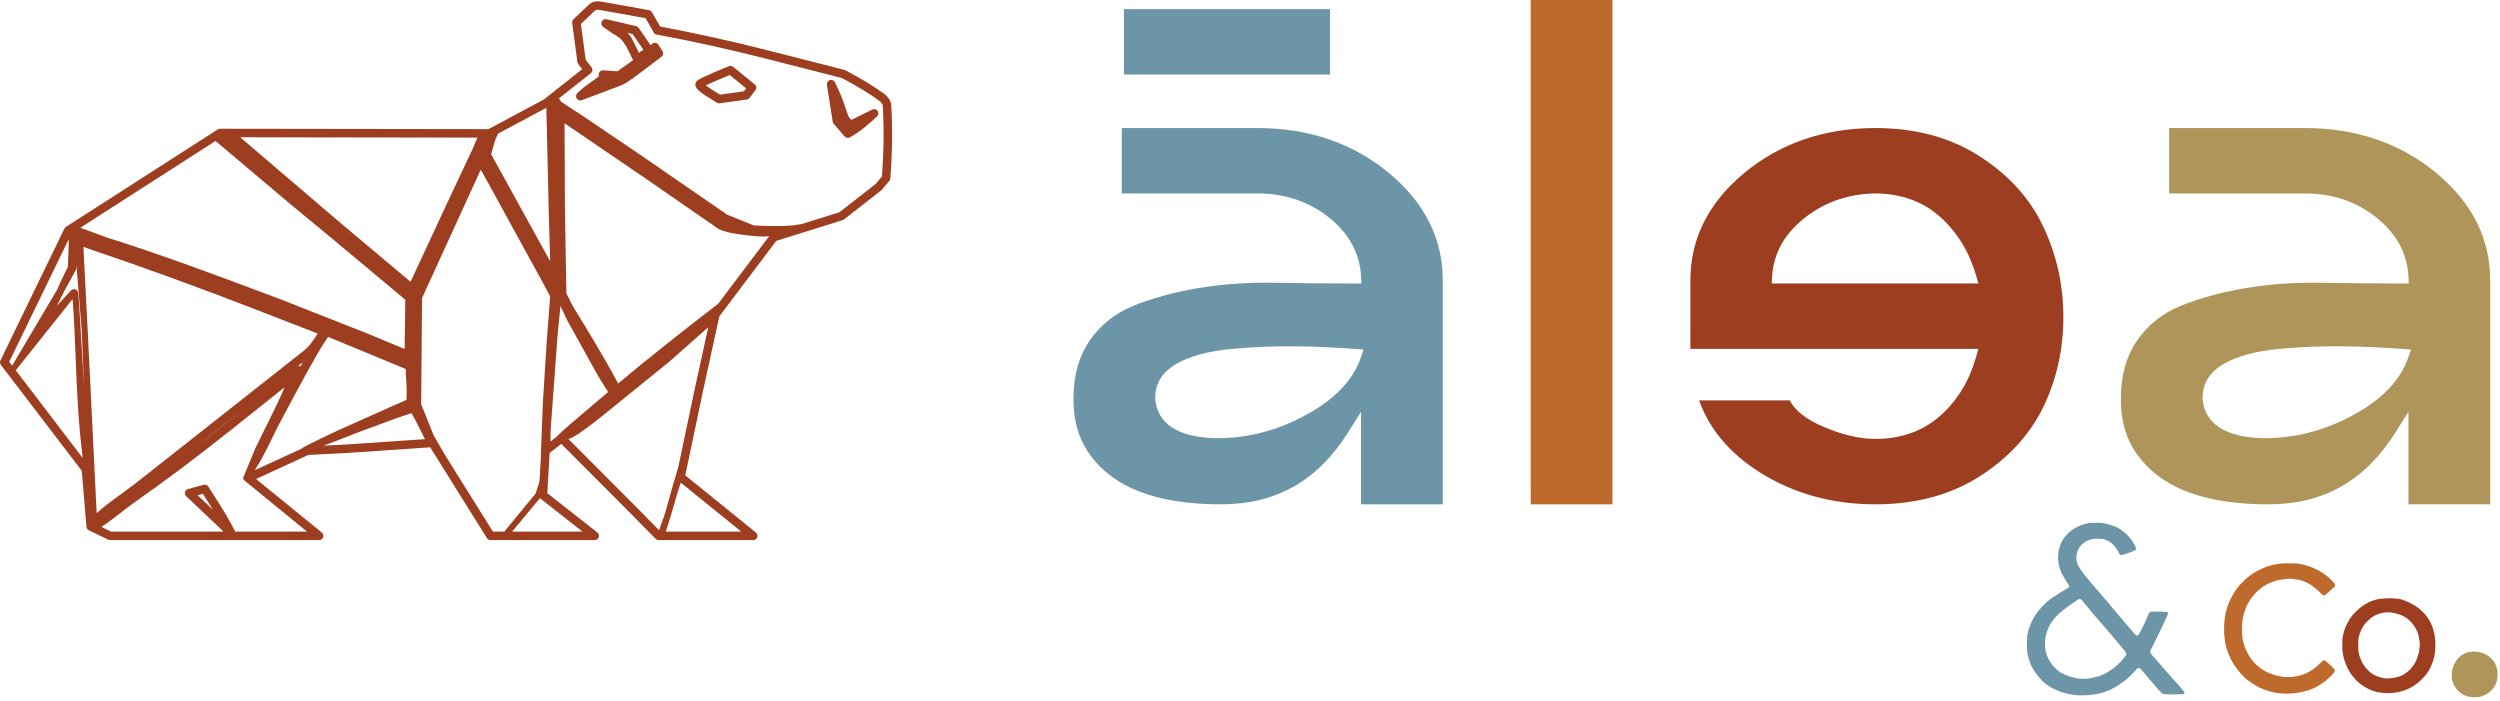
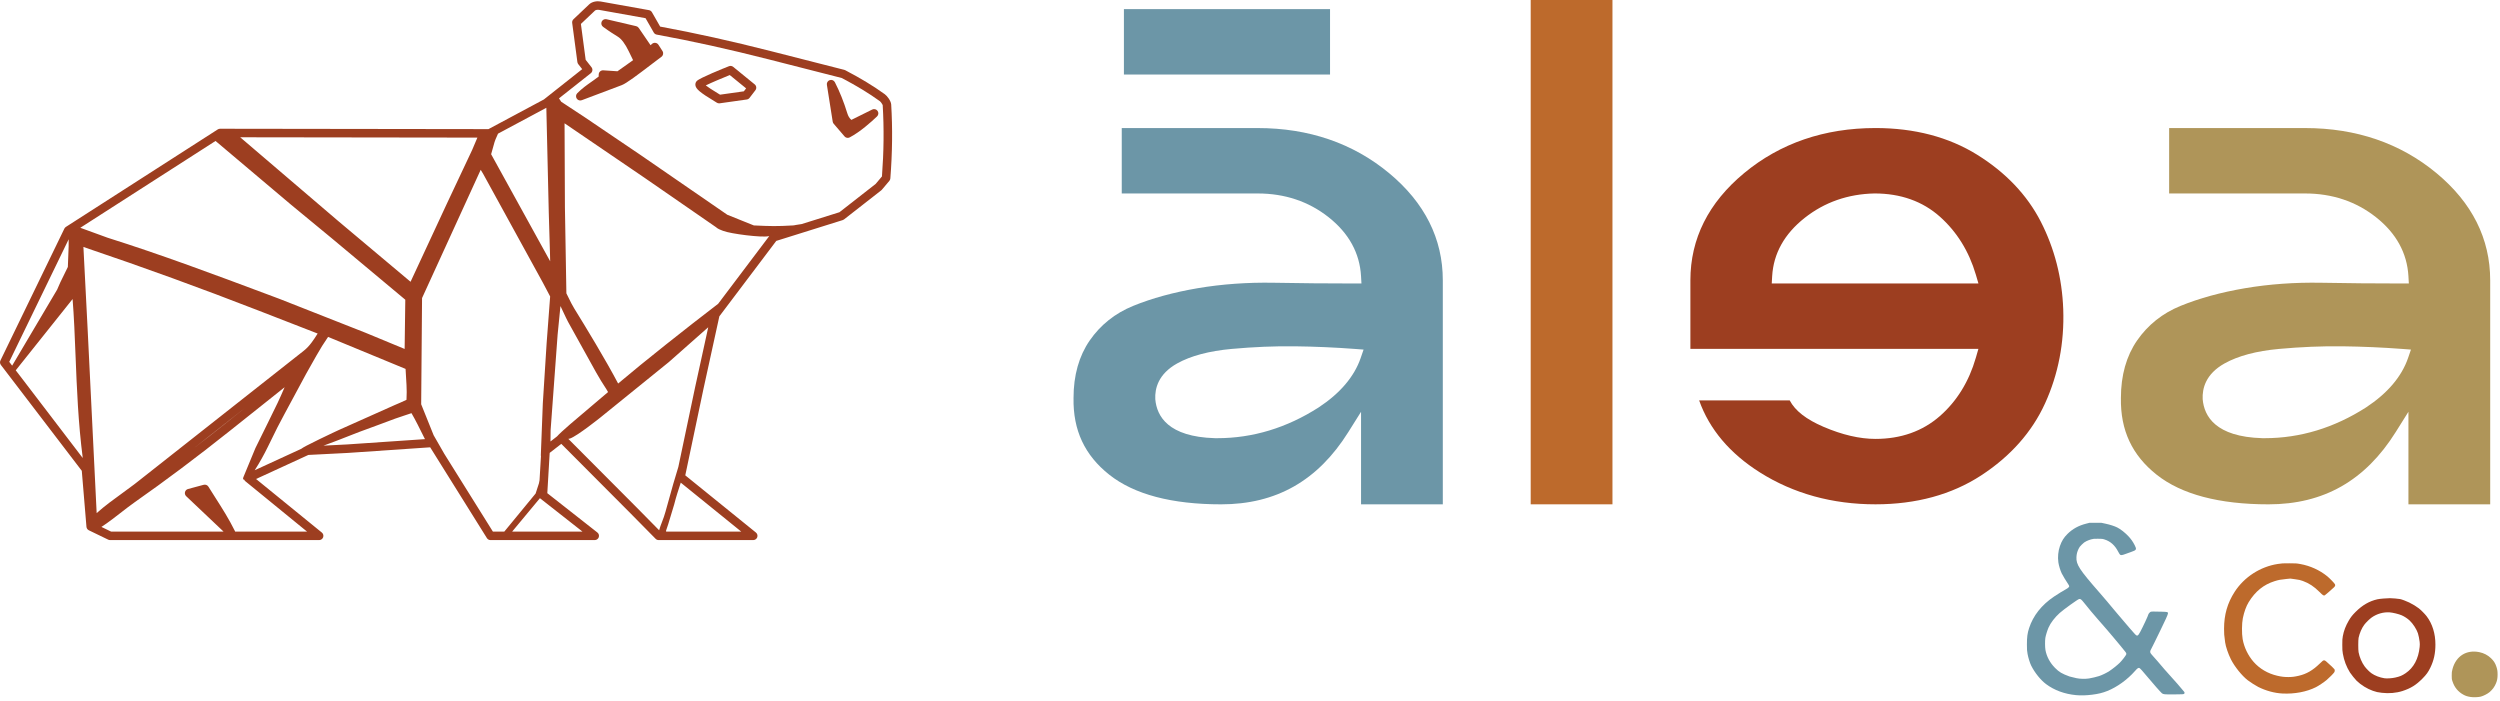
<svg xmlns="http://www.w3.org/2000/svg" id="Camada_1" data-name="Camada 1" viewBox="0 0 3462.47 970.75">
  <defs>
    <style>
      .cls-1 {
        fill: #af9559;
      }

      .cls-2 {
        fill: #9d3e20;
      }

      .cls-3 {
        fill: #6c96a7;
      }

      .cls-4 {
        fill: #bd6a2c;
      }
    </style>
  </defs>
  <path class="cls-4" style="fill:#9d3e20" d="M1015.49,92.62c-1.65-1.36-3.91-1.71-5.89-.92-6.68,2.64-40.23,16.04-44.53,20.47-1.54,1.58-2.22,3.67-1.94,5.88.68,5.26,6.55,10.2,26.54,22.24,1.41.85,2.48,1.48,2.96,1.82.98.67,2.13,1.03,3.33,1.03.27,0,.55-.02.82-.06l37.47-5.28c1.54-.22,2.91-1.01,3.86-2.25l8.08-10.55c1.95-2.54,1.53-6.12-.95-8.14l-29.75-24.24ZM1033.37,122.38l-3.14,4.1-32.97,4.65-1.89-1.15c-9.75-5.87-15.04-9.48-17.88-11.7,7.58-3.72,22.81-10.16,33.23-14.34l22.65,18.45Z" />
-   <path class="cls-4" style="fill:#9d3e20" d="M1234.3,144.7c-.33-4.94-5.54-11.81-8.85-14.19-15.91-11.46-33.31-22.03-54.77-33.26-.4-.21-.83-.38-1.28-.49l-101.46-25.87c-54.84-13.98-105.1-25.13-153.62-34.07l-11.4-19.9c-.87-1.52-2.35-2.56-4.07-2.87l-67.04-11.99c-4.86-.86-11.62.03-15.8,3.97l-21.76,20.63c-1.37,1.3-2.04,3.18-1.79,5.05l7.21,54.25c.14,1.04.55,2.03,1.2,2.86l5.46,6.96-53.05,41.96-76.75,41.09-371.75-.52c-1.13,0-2.24.32-3.18.93l-210.33,135.02c-.91.58-1.65,1.41-2.12,2.39L.6,499.28c-.98,2.01-.74,4.37.62,6.16l112.05,146.61,6.47,77.58c.17,2.06,1.44,3.91,3.3,4.81l26.86,12.99c.79.39,1.68.59,2.57.59h289.54c2.5,0,4.73-1.58,5.56-3.93.83-2.36.08-4.99-1.86-6.54l-91.09-74.15,72.43-33.31,54.57-2.78,114.19-7.79,78.54,125.73c1.09,1.74,2.95,2.77,5,2.77h144.36c2.51,0,4.75-1.59,5.57-3.97.82-2.37.04-5.01-1.93-6.55l-69.33-54.45,3.29-55.82,16.09-12.48,95.74,96.11,34.9,35.4c1.1,1.12,2.63,1.76,4.2,1.76h130.99c2.49,0,4.72-1.58,5.55-3.93.83-2.34.09-4.97-1.85-6.54l-97.83-79.2,25.09-119.25,22.1-100.99,78.84-104.47,92.04-28.82c.68-.21,1.3-.54,1.86-.98l51.48-40.23c.33-.26.62-.54.87-.84l10.37-12.3c.8-.94,1.27-2.1,1.37-3.34,2.78-35.58,3.17-69.08,1.18-102.42ZM806.68,736.23h-97.35c.13-.15.26-.3.39-.45l38.09-45.83c.16.16.33.31.51.45l58.36,45.83ZM682.63,736.23l-67.34-107.78c-2.07-3.76-5.39-9.52-10.59-18.49-2.21-3.82-3.89-6.7-4.12-7.15l-17.25-42.89,1.21-147.12,81.23-177.62,3.27,5.4,82.71,150.69,10.2,19.32-4.88,64.85-5.27,83.21-2.77,71.95c-.04.46.03.88.19,1.24l-1.96,33.28-.85,4.32-4.57,14.06-43.38,52.75h-15.84ZM280.95,683.94c2.42,3.86,4.86,7.67,7.36,11.59,2.22,3.47,4.47,7,6.71,10.56l-2.19-2.08-19.19-18.11,7.31-1.96ZM282.1,671.43l-21.72,5.84c-2.05.56-3.65,2.19-4.17,4.25-.52,2.07.12,4.26,1.67,5.72l51.72,49h-155.77l-13.37-6.47c8.79-5.57,20.98-15.08,29.67-21.86,2.77-2.16,5.13-4,6.8-5.25,3.16-2.38,6.33-4.77,9.64-7.09,43.01-30.16,86.15-62.52,131.89-98.94l75.74-60.32c-8.17,18.86-9.74,22.05-23.8,50.51-4.24,8.59-9.61,19.48-16.71,33.91l-16.45,39.77c-.32.51-.49,1.04-.51,1.42l-.11,1.88,1.51.44c.37.89.95,1.68,1.72,2.31l81.55,66.58,3.87,3.11h-99.61c-.09-.27-.2-.54-.33-.8-8.42-16.98-17.49-31.19-27.11-46.26-3.18-4.99-6.39-10-9.58-15.16-1.37-2.2-3.98-3.23-6.53-2.58ZM340.46,564.04l-29.35,23.37c-14.27,11.36-28.28,22.33-42.12,32.96l71.46-56.32ZM419.47,501.77l-3.16,5.59c-.68-.26-1.39-.39-2.11-.39-.54,0-1.08.07-1.61.22l6.88-5.43ZM78.86,423.43l11.62-22.96,14.49-26.35c.43-.79.69-1.69.72-2.59l.18-4.23,7.28,89.61,3.3,80c-1.21-18.83-2.27-37.7-3.28-55.72-1.56-27.92-3.04-54.3-4.81-75.28-.2-2.33-1.75-4.32-3.96-5.08-.61-.21-1.25-.32-1.91-.32-1.65,0-3.23.7-4.34,1.91l-19.29,21.01ZM119.69,343.47c79.8,26.99,157.96,55.42,238.95,86.89l81.3,31.6c-5.7,9.04-11.21,17.52-19.12,23.75l-228.58,180.16-6.08,4.76c-3.77,2.95-8.81,6.59-14.64,10.81-12.34,8.93-26.83,19.41-37.64,29.22l-12.5-254.5-5.86-114.21c1.31.5,2.67.99,4.17,1.5ZM370.46,619.89c12.68-26.19,16.15-32.75,23.47-46.34l29.89-55.51,14.43-25.57c5.18-9.18,10.33-17.44,16.14-25.86l107.32,44.32,1.31,22.48c.36,6.12.35,12.6-.03,20.3-5.5,2.7-10.83,4.96-16.63,7.41l-76.95,34.37c-.88.38-13.95,6.47-27.07,12.86-15.97,7.79-22.58,11.26-25.16,13.29l-64.41,29.63c6.86-10.51,13.68-23.12,17.68-31.38ZM787.48,412.4c-.99-2.02-1.99-4.07-3.04-6.15l-2.03-119.09-.51-116.39,110.74,75.44,98.77,68.25c2.96,2.66,6.25,3.85,8.88,4.81l1.56.58c10.15,3.97,53.17,9.47,62.55,7.27l1-.16-70.78,93.79c-44.02,33.69-102.84,80.19-138.51,110.43-17.55-33.29-44.89-78.27-60.67-103.77-3.03-4.89-5.42-9.8-7.96-15.01ZM1099.74,312.02c-.44.09-.66.14-.92.17-23.1,1.37-31.66,1.1-54.78.02l-36.72-14.76-120.08-82.72-77.22-52.26-32.71-21.52c-.33-.33-1.26-1.81-1.87-2.79-.45-.72-.86-1.37-1.24-1.95l44.05-34.8c2.54-2.01,2.97-5.71.98-8.26l-8.09-10.32-6.6-49.68,19.58-18.56c.71-.67,3.2-1.35,5.62-.92l64.33,11.51,11.39,19.89c.87,1.51,2.35,2.55,4.05,2.86,49.12,8.98,99.98,20.23,155.51,34.39l100.79,25.71c20.66,10.84,37.43,21.03,52.74,32.07,1.33.96,3.75,4.57,3.98,5.38,1.91,32.2,1.58,64.55-1.03,98.88l-8.75,10.39-50.15,39.19-52.32,16.39c-6.96,1-9.35,1.49-10.55,1.74ZM760,293.14l1.75,58.97c.09,3.04.18,6.35.23,9.77l-81.77-148.29c4.71-17.64,5.36-19.07,7.42-23.63.57-1.26,1.24-2.75,2.12-4.85l66.92-35.83,3.34,143.85ZM655.06,205c-.64,1.52-1.07,2.55-1.15,2.73l-34.61,73.48-50.68,109.06-100-83.98-135.94-116.16,328.5.46c-1.31,2.98-3.22,7.5-6.12,14.41ZM460.02,330.47l101.31,84.64-.92,68.19-54.07-22.39-119.09-46.9-17.73-6.64c-71.8-26.87-146.05-54.64-220.55-78.15l-37.75-13.75,187.29-120.24,104.67,88.35,56.84,46.89ZM95.11,331.37c-.02,1.66-.02,3.47-.02,5.46,0,2.12,0,3.82-.03,4.64l-1.08,28.25-10.31,21.09s-1.17,2.66-2.34,5.3l-2.16,4.95-62.34,105.36-4.04-5.27,82.33-169.77ZM100.54,414.18c1.96,24.64,2.99,50.71,4.08,78.19,1.81,45.78,3.68,93,9.99,142.01l-83.18-108.95-9.63-12.54,78.74-98.72ZM448.06,617.21c11.43-4.14,21.68-8.13,21.9-8.22,19.05-7.62,35.93-14.03,53.11-20.16,4.04-1.44,8.22-3.02,12.46-4.63,7.62-2.89,15.5-5.87,23.07-8.22l11.29-3.76c5.48,9.35,11.51,21.55,16.41,31.47l.65,1.32c.62,1.26,1.14,2.32,1.64,3.18l-107.67,7.34-32.86,1.68ZM762.61,595.48l9.7-132.15,3.92-39.46c1.29,2.67,2.71,5.7,4.11,8.69,2.56,5.46,4.98,10.61,6.45,13.27l38.9,70.1c4.47,8.06,8.76,14.79,14.34,23.41.11.18.48.81.99,1.71.4.69.78,1.35,1.14,1.96l-9.64,8.15c-39.32,33.21-55.24,46.66-61.01,53.23l-9.1,7.06.19-15.97ZM789.38,607.37c10.19-3.49,41.77-28.83,42.07-29.08l94.93-76.86,53.59-47.38c.3-.22.61-.45.91-.69l-18.22,83.26-23.15,110.04c-1.8,6.38-4.1,14.13-7.05,23.54l-10.82,38.71c-1.22,4.73-3,9.35-4.71,13.83-1.56,4.05-3.06,7.98-4.02,11.69l-31.41-31.86-94.37-94.74c.72-.03,1.47-.18,2.25-.44ZM922.49,734.88c.67-1.92,1.57-4.63,2.86-8.48l8.34-27.55c2.66-10.62,6.15-21.23,8.95-29.75.07-.22.14-.43.21-.64l83.73,67.78h-104.04c0-.07,0-.14,0-.22l-.05-1.13Z" />
+   <path class="cls-4" style="fill:#9d3e20" d="M1234.3,144.7c-.33-4.94-5.54-11.81-8.85-14.19-15.91-11.46-33.31-22.03-54.77-33.26-.4-.21-.83-.38-1.28-.49l-101.46-25.87c-54.84-13.98-105.1-25.13-153.62-34.07l-11.4-19.9c-.87-1.52-2.35-2.56-4.07-2.87l-67.04-11.99c-4.86-.86-11.62.03-15.8,3.97l-21.76,20.63c-1.37,1.3-2.04,3.18-1.79,5.05l7.21,54.25c.14,1.04.55,2.03,1.2,2.86l5.46,6.96-53.05,41.96-76.75,41.09-371.75-.52c-1.13,0-2.24.32-3.18.93l-210.33,135.02c-.91.58-1.65,1.41-2.12,2.39L.6,499.28c-.98,2.01-.74,4.37.62,6.16l112.05,146.61,6.47,77.58c.17,2.06,1.44,3.91,3.3,4.81l26.86,12.99c.79.39,1.68.59,2.57.59h289.54c2.5,0,4.73-1.58,5.56-3.93.83-2.36.08-4.99-1.86-6.54l-91.09-74.15,72.43-33.31,54.57-2.78,114.19-7.79,78.54,125.73c1.09,1.74,2.95,2.77,5,2.77h144.36c2.51,0,4.75-1.59,5.57-3.97.82-2.37.04-5.01-1.93-6.55l-69.33-54.45,3.29-55.82,16.09-12.48,95.74,96.11,34.9,35.4c1.1,1.12,2.63,1.76,4.2,1.76h130.99c2.49,0,4.72-1.58,5.55-3.93.83-2.34.09-4.97-1.85-6.54l-97.83-79.2,25.09-119.25,22.1-100.99,78.84-104.47,92.04-28.82c.68-.21,1.3-.54,1.86-.98l51.48-40.23c.33-.26.62-.54.87-.84l10.37-12.3c.8-.94,1.27-2.1,1.37-3.34,2.78-35.58,3.17-69.08,1.18-102.42ZM806.68,736.23h-97.35c.13-.15.26-.3.39-.45l38.09-45.83c.16.16.33.31.51.45l58.36,45.83ZM682.63,736.23l-67.34-107.78c-2.07-3.76-5.39-9.52-10.59-18.49-2.21-3.82-3.89-6.7-4.12-7.15l-17.25-42.89,1.21-147.12,81.23-177.62,3.27,5.4,82.71,150.69,10.2,19.32-4.88,64.85-5.27,83.21-2.77,71.95c-.04.46.03.88.19,1.24l-1.96,33.28-.85,4.32-4.57,14.06-43.38,52.75h-15.84ZM282.1,671.43l-21.72,5.84c-2.05.56-3.65,2.19-4.17,4.25-.52,2.07.12,4.26,1.67,5.72l51.72,49h-155.77l-13.37-6.47c8.79-5.57,20.98-15.08,29.67-21.86,2.77-2.16,5.13-4,6.8-5.25,3.16-2.38,6.33-4.77,9.64-7.09,43.01-30.16,86.15-62.52,131.89-98.94l75.74-60.32c-8.17,18.86-9.74,22.05-23.8,50.51-4.24,8.59-9.61,19.48-16.71,33.91l-16.45,39.77c-.32.51-.49,1.04-.51,1.42l-.11,1.88,1.51.44c.37.89.95,1.68,1.72,2.31l81.55,66.58,3.87,3.11h-99.61c-.09-.27-.2-.54-.33-.8-8.42-16.98-17.49-31.19-27.11-46.26-3.18-4.99-6.39-10-9.58-15.16-1.37-2.2-3.98-3.23-6.53-2.58ZM340.46,564.04l-29.35,23.37c-14.27,11.36-28.28,22.33-42.12,32.96l71.46-56.32ZM119.69,343.47c79.8,26.99,157.96,55.42,238.95,86.89l81.3,31.6c-5.7,9.04-11.21,17.52-19.12,23.75l-228.58,180.16-6.08,4.76c-3.77,2.95-8.81,6.59-14.64,10.81-12.34,8.93-26.83,19.41-37.64,29.22l-12.5-254.5-5.86-114.21c1.31.5,2.67.99,4.17,1.5ZM370.46,619.89c12.68-26.19,16.15-32.75,23.47-46.34l29.89-55.51,14.43-25.57c5.18-9.18,10.33-17.44,16.14-25.86l107.32,44.32,1.31,22.48c.36,6.12.35,12.6-.03,20.3-5.5,2.7-10.83,4.96-16.63,7.41l-76.95,34.37c-.88.38-13.95,6.47-27.07,12.86-15.97,7.79-22.58,11.26-25.16,13.29l-64.41,29.63c6.86-10.51,13.68-23.12,17.68-31.38ZM787.48,412.4c-.99-2.02-1.99-4.07-3.04-6.15l-2.03-119.09-.51-116.39,110.74,75.44,98.77,68.25c2.96,2.66,6.25,3.85,8.88,4.81l1.56.58c10.15,3.97,53.17,9.47,62.55,7.27l1-.16-70.78,93.79c-44.02,33.69-102.84,80.19-138.51,110.43-17.55-33.29-44.89-78.27-60.67-103.77-3.03-4.89-5.42-9.8-7.96-15.01ZM1099.74,312.02c-.44.09-.66.14-.92.17-23.1,1.37-31.66,1.1-54.78.02l-36.72-14.76-120.08-82.72-77.22-52.26-32.71-21.52c-.33-.33-1.26-1.81-1.87-2.79-.45-.72-.86-1.37-1.24-1.95l44.05-34.8c2.54-2.01,2.97-5.71.98-8.26l-8.09-10.32-6.6-49.68,19.58-18.56c.71-.67,3.2-1.35,5.62-.92l64.33,11.51,11.39,19.89c.87,1.51,2.35,2.55,4.05,2.86,49.12,8.98,99.98,20.23,155.51,34.39l100.79,25.71c20.66,10.84,37.43,21.03,52.74,32.07,1.33.96,3.75,4.57,3.98,5.38,1.91,32.2,1.58,64.55-1.03,98.88l-8.75,10.39-50.15,39.19-52.32,16.39c-6.96,1-9.35,1.49-10.55,1.74ZM760,293.14l1.75,58.97c.09,3.04.18,6.35.23,9.77l-81.77-148.29c4.71-17.64,5.36-19.07,7.42-23.63.57-1.26,1.24-2.75,2.12-4.85l66.92-35.83,3.34,143.85ZM655.06,205c-.64,1.52-1.07,2.55-1.15,2.73l-34.61,73.48-50.68,109.06-100-83.98-135.94-116.16,328.5.46c-1.31,2.98-3.22,7.5-6.12,14.41ZM460.02,330.47l101.31,84.64-.92,68.19-54.07-22.39-119.09-46.9-17.73-6.64c-71.8-26.87-146.05-54.64-220.55-78.15l-37.75-13.75,187.29-120.24,104.67,88.35,56.84,46.89ZM95.11,331.37c-.02,1.66-.02,3.47-.02,5.46,0,2.12,0,3.82-.03,4.64l-1.08,28.25-10.31,21.09s-1.17,2.66-2.34,5.3l-2.16,4.95-62.34,105.36-4.04-5.27,82.33-169.77ZM100.54,414.18c1.96,24.64,2.99,50.71,4.08,78.19,1.81,45.78,3.68,93,9.99,142.01l-83.18-108.95-9.63-12.54,78.74-98.72ZM448.06,617.21c11.43-4.14,21.68-8.13,21.9-8.22,19.05-7.62,35.93-14.03,53.11-20.16,4.04-1.44,8.22-3.02,12.46-4.63,7.62-2.89,15.5-5.87,23.07-8.22l11.29-3.76c5.48,9.35,11.51,21.55,16.41,31.47l.65,1.32c.62,1.26,1.14,2.32,1.64,3.18l-107.67,7.34-32.86,1.68ZM762.61,595.48l9.7-132.15,3.92-39.46c1.29,2.67,2.71,5.7,4.11,8.69,2.56,5.46,4.98,10.61,6.45,13.27l38.9,70.1c4.47,8.06,8.76,14.79,14.34,23.41.11.18.48.81.99,1.71.4.69.78,1.35,1.14,1.96l-9.64,8.15c-39.32,33.21-55.24,46.66-61.01,53.23l-9.1,7.06.19-15.97ZM789.38,607.37c10.19-3.49,41.77-28.83,42.07-29.08l94.93-76.86,53.59-47.38c.3-.22.61-.45.91-.69l-18.22,83.26-23.15,110.04c-1.8,6.38-4.1,14.13-7.05,23.54l-10.82,38.71c-1.22,4.73-3,9.35-4.71,13.83-1.56,4.05-3.06,7.98-4.02,11.69l-31.41-31.86-94.37-94.74c.72-.03,1.47-.18,2.25-.44ZM922.49,734.88c.67-1.92,1.57-4.63,2.86-8.48l8.34-27.55c2.66-10.62,6.15-21.23,8.95-29.75.07-.22.14-.43.21-.64l83.73,67.78h-104.04c0-.07,0-.14,0-.22l-.05-1.13Z" />
  <path class="cls-4" style="fill:#9d3e20" d="M1174.12,190.94c.96,0,1.88-.23,2.72-.67,14.25-7.42,29.83-21.36,37.84-29.01,2.13-2.02,2.45-5.24.76-7.65-1.66-2.37-4.87-3.18-7.44-1.89l-28.9,14.34c-2.71-2.46-4.37-5.21-5.59-9.17-4.95-16.05-10.42-29.71-17.21-43.01-1.33-2.6-4.3-3.82-7.07-2.92-2.77.89-4.46,3.64-4,6.52l8.06,51.02c.17,1.07.64,2.07,1.35,2.9l15,17.47c1.12,1.31,2.75,2.06,4.47,2.06Z" />
-   <path class="cls-4" style="fill:#9d3e20" d="M911.92,61.99c-.94-1.46-2.47-2.42-4.24-2.66-1.73-.2-3.43.36-4.7,1.51l-1.96,1.79-16.38-23.96c-.83-1.22-2.08-2.08-3.52-2.42l-41.08-9.6c-2.71-.65-5.54.73-6.7,3.28-1.16,2.54-.37,5.57,1.89,7.22,9.85,7.18,16.16,11.03,20.33,13.57q7.73,4.72,15.24,20.27c1.63,3.39,3.59,7.45,6.01,12.35l-21.64,15.36-19.69-1.3c-1.63-.08-3.17.45-4.34,1.51-1.18,1.07-1.88,2.59-1.93,4.18l-.09,3c-3.09,2.38-6.26,4.6-9.46,6.84-6.72,4.71-13.67,9.59-20.17,16.21-1.95,1.99-2.25,5-.74,7.34,1.09,1.68,2.94,2.68,4.94,2.68.71,0,1.41-.13,2.08-.38l55.39-20.89c6.34-2.39,22.08-14.24,42.01-29.47l.66-.5c5.06-3.87,9.41-7.2,12.22-9.23,2.53-1.83,3.19-5.32,1.5-7.95l-5.63-8.77ZM891.12,69.01c-2.21,1.19-4.28,2.57-6.19,4.14-1.28-2.62-2.42-4.99-3.53-7.28-6.03-12.5-8.05-16.66-12.6-20.41l7.41,1.73,14.9,21.81Z" />
+   <path class="cls-4" style="fill:#9d3e20" d="M911.92,61.99c-.94-1.46-2.47-2.42-4.24-2.66-1.73-.2-3.43.36-4.7,1.51l-1.96,1.79-16.38-23.96c-.83-1.22-2.08-2.08-3.52-2.42l-41.08-9.6c-2.71-.65-5.54.73-6.7,3.28-1.16,2.54-.37,5.57,1.89,7.22,9.85,7.18,16.16,11.03,20.33,13.57q7.73,4.72,15.24,20.27c1.63,3.39,3.59,7.45,6.01,12.35l-21.64,15.36-19.69-1.3c-1.63-.08-3.17.45-4.34,1.51-1.18,1.07-1.88,2.59-1.93,4.18l-.09,3c-3.09,2.38-6.26,4.6-9.46,6.84-6.72,4.71-13.67,9.59-20.17,16.21-1.95,1.99-2.25,5-.74,7.34,1.09,1.68,2.94,2.68,4.94,2.68.71,0,1.41-.13,2.08-.38l55.39-20.89c6.34-2.39,22.08-14.24,42.01-29.47l.66-.5c5.06-3.87,9.41-7.2,12.22-9.23,2.53-1.83,3.19-5.32,1.5-7.95l-5.63-8.77Z" />
  <path class="cls-3" d="M1998.27,698.48v-310.28c0-57.56-25.05-107.51-74.46-148.46-49.94-41.4-111.14-62.38-181.88-62.38h-188.32v90.59h188.32c37.48,0,70.47,11.04,98.05,32.8,28.08,22.16,43.23,49.68,45.05,81.79l.57,10.09h-10.1c-37.32,0-74.83-.35-111.48-1.03-36.33-.65-71.73,1.88-105.2,7.56-33.36,5.67-63.47,13.92-89.5,24.54-24.91,10.17-45.13,26.27-60.07,47.85-14.87,21.51-22.42,48.31-22.42,79.65-.79,44.59,15.42,79.31,49.55,106.3,34.37,27.21,86.47,41,154.85,41,76.32,0,133.95-32.74,176.18-100.08l17.63-28.12v128.2h113.23ZM1884.51,495.87c-8.91,25.83-28.49,48.85-58.19,68.41-44.13,28.3-91.29,42.6-140.31,42.6-1.2,0-2.39,0-3.59-.02-64.41-1.9-80.31-30.32-82.34-53.83l-.02-.35c-.7-14.39,3.98-34.62,30.23-49.29,18.82-10.52,44.23-17.29,75.52-20.14,30.29-2.75,59.76-3.98,87.55-3.63,27.86.36,55.73,1.58,82.84,3.62l12.34.93-4.04,11.7Z" />
  <rect class="cls-3" x="1556.6" y="12.63" width="285.49" height="90.59" />
  <rect class="cls-4" x="2120" width="113.24" height="698.48" />
  <path class="cls-2" d="M2437.51,654.33c46.45,29.29,100.28,44.14,160,44.14,56.38,0,105.6-13.45,146.28-39.97,40.72-26.54,70.55-60.18,88.66-100,18.27-40.13,26.72-83.86,25.12-129.99-1.58-43.47-12.05-84.37-31.11-121.56-18.91-36.88-48.53-68.05-88.06-92.61-39.49-24.55-86.89-37-140.89-37-70.75,0-131.94,20.99-181.88,62.38-49.41,40.96-74.46,90.9-74.46,148.46v95.02s398.88,0,398.88,0l-3.51,12.19c-9.53,33.07-26.31,60.29-49.88,80.91-23.95,20.96-53.94,31.58-89.14,31.58-21.84,0-45.99-5.61-71.77-16.66-24.06-10.29-39.53-22.33-47.01-36.64h-125.44c14.17,39.9,42.45,73.42,84.22,99.75ZM2740.13,392.61h-286.29s.58-10.1.58-10.1c1.82-31.42,16.97-58.59,45.04-80.75,27.51-21.71,60.02-33.09,96.81-33.83,36.05,0,66.48,10.81,90.44,32.14,23.52,20.96,40.28,47.97,49.8,80.29l3.61,12.24Z" />
  <path class="cls-1" d="M3448.89,698.48v-310.28c0-57.56-25.05-107.52-74.45-148.46-49.95-41.4-111.14-62.38-181.89-62.38h-188.32v90.59h188.32c37.47,0,70.46,11.04,98.05,32.8,28.07,22.17,43.23,49.68,45.05,81.79l.57,10.09h-10.11c-37.32,0-74.83-.35-111.48-1.03-36.36-.65-71.73,1.88-105.2,7.56-33.36,5.67-63.47,13.92-89.5,24.54-24.91,10.17-45.13,26.27-60.07,47.85-14.87,21.51-22.42,48.31-22.42,79.65-.79,44.59,15.42,79.31,49.55,106.3,34.37,27.21,86.47,41,154.85,41,76.32,0,133.95-32.74,176.18-100.08l17.63-28.12v128.2h113.23ZM3335.13,495.87c-8.91,25.83-28.49,48.85-58.19,68.41-44.13,28.3-91.29,42.6-140.31,42.6-1.2,0-2.39,0-3.59-.02-64.41-1.9-80.31-30.32-82.34-53.83l-.02-.35c-.7-14.39,3.98-34.62,30.23-49.29,18.82-10.52,44.23-17.29,75.52-20.14,30.29-2.75,59.77-3.98,87.55-3.63,27.86.36,55.73,1.58,82.84,3.62l12.34.93-4.03,11.7Z" />
  <g transform="matrix(2.641226 0 0 2.640005 1102.493 -2428.297)">
    <path style="fill:#6c96a7" fill-rule="evenodd" d="M 671.197 1284.484 C 665.171 1283.905 659.838 1281.943 655.500 1278.709 C 652.639 1276.576 649.587 1272.789 647.705 1269.039 C 647.015 1267.663 646.149 1264.887 645.782 1262.875 C 645.483 1261.238 645.450 1260.760 645.444 1257.938 C 645.436 1254.033 645.703 1252.017 646.586 1249.317 C 648.729 1242.760 653.149 1237.168 659.651 1232.787 C 661.639 1231.448 664.756 1229.526 666.117 1228.800 C 667.036 1228.310 667.625 1227.738 667.625 1227.337 C 667.625 1227.158 667.378 1226.666 667.067 1226.227 C 666.214 1225.019 664.189 1221.655 663.690 1220.615 C 662.955 1219.084 662.164 1216.474 661.931 1214.812 C 661.542 1212.033 661.838 1208.932 662.741 1206.312 C 663.666 1203.630 664.797 1201.813 666.732 1199.900 C 669.401 1197.263 672.503 1195.555 676.486 1194.532 L 678.312 1194.062 L 681.375 1194.065 L 684.438 1194.068 L 686.665 1194.543 C 688.953 1195.030 691.383 1195.812 692.774 1196.509 C 694.512 1197.380 696.723 1199.103 698.562 1201.018 C 699.964 1202.477 700.994 1203.936 701.967 1205.842 C 703.108 1208.078 702.941 1208.394 700.097 1209.371 C 699.047 1209.732 697.601 1210.250 696.884 1210.522 C 695.472 1211.057 694.794 1211.140 694.327 1210.833 C 694.162 1210.726 693.715 1210.026 693.333 1209.278 C 691.588 1205.869 689.234 1203.771 686.052 1202.793 C 685.013 1202.474 684.781 1202.450 682.625 1202.444 C 680.480 1202.438 680.222 1202.462 679.062 1202.780 C 678.375 1202.969 677.278 1203.390 676.626 1203.717 C 675.637 1204.211 675.238 1204.508 674.234 1205.499 C 673.210 1206.508 672.953 1206.848 672.525 1207.750 C 671.797 1209.286 671.494 1210.462 671.412 1212.065 C 671.215 1215.968 672.899 1218.567 683.437 1230.625 C 685.923 1233.469 689.280 1237.429 690.648 1239.130 C 691.175 1239.786 692.243 1241.054 693.022 1241.948 C 693.800 1242.843 694.831 1244.050 695.311 1244.631 C 697.038 1246.718 701.446 1251.827 702.128 1252.531 C 703.274 1253.714 703.652 1253.538 704.888 1251.250 C 706.264 1248.705 709.125 1242.553 709.125 1242.141 C 709.125 1241.909 709.895 1240.996 710.241 1240.817 C 710.666 1240.597 711.500 1240.581 715.980 1240.708 C 719.227 1240.800 719.417 1240.849 719.417 1241.600 C 719.417 1242.120 717.871 1245.575 715.519 1250.312 C 714.461 1252.444 713.038 1255.369 712.356 1256.812 C 711.673 1258.256 710.885 1259.826 710.603 1260.301 C 710.036 1261.257 709.956 1261.811 710.294 1262.465 C 710.406 1262.681 711.103 1263.517 711.843 1264.323 C 713.076 1265.666 714.097 1266.847 717.668 1271.060 C 718.366 1271.884 719.447 1273.093 720.070 1273.748 C 721.672 1275.430 727.448 1282.057 727.905 1282.738 C 728.221 1283.207 728.180 1283.583 727.787 1283.841 C 727.481 1284.041 726.996 1284.066 722.721 1284.102 C 717.480 1284.146 716.949 1284.095 716.203 1283.480 C 715.570 1282.958 711.450 1278.291 708.834 1275.131 C 706.170 1271.913 704.784 1270.382 704.406 1270.238 C 703.881 1270.038 703.361 1270.398 702.105 1271.833 C 698.167 1276.331 692.736 1280.253 687.611 1282.302 C 685.121 1283.297 682.919 1283.837 679.653 1284.254 C 676.577 1284.646 673.700 1284.725 671.197 1284.484 Z M 678.000 1275.741 C 679.347 1275.537 682.091 1274.884 683.300 1274.479 C 684.908 1273.941 687.275 1272.785 688.712 1271.838 C 690.386 1270.733 692.850 1268.762 694.143 1267.491 C 695.289 1266.366 697.412 1263.617 697.545 1263.087 C 697.661 1262.625 697.457 1262.196 696.709 1261.329 C 696.346 1260.907 695.747 1260.169 695.378 1259.688 C 695.009 1259.206 694.252 1258.282 693.697 1257.633 C 693.142 1256.984 691.984 1255.598 691.125 1254.554 C 689.342 1252.388 685.985 1248.490 682.683 1244.750 C 680.485 1242.261 677.635 1238.848 675.287 1235.893 C 673.992 1234.262 673.539 1233.918 672.857 1234.046 C 672.147 1234.179 664.690 1239.540 662.608 1241.413 C 660.050 1243.715 657.877 1246.553 656.799 1249.004 C 656.134 1250.514 655.330 1253.106 655.113 1254.438 C 654.879 1255.866 654.906 1259.416 655.161 1260.820 C 655.785 1264.254 657.552 1267.555 660.183 1270.198 C 662.391 1272.417 663.716 1273.202 667.778 1274.700 C 668.198 1274.855 668.875 1275.020 671.375 1275.580 C 673.178 1275.983 675.949 1276.051 678.000 1275.741 Z" />
    <path style="fill:#bd6a2c" fill-rule="evenodd" d="M 779.375 1283.628 C 775.205 1283.411 770.742 1282.193 766.729 1280.179 C 765.401 1279.511 762.671 1277.771 761.271 1276.697 C 758.204 1274.346 754.357 1269.569 752.406 1265.688 C 751.005 1262.899 749.682 1259.006 749.386 1256.796 C 748.852 1252.813 748.815 1252.347 748.820 1249.625 C 748.833 1242.285 750.586 1236.181 754.364 1230.312 C 759.373 1222.535 767.830 1217.070 777.032 1215.664 C 779.148 1215.341 779.579 1215.316 783.000 1215.322 C 786.576 1215.327 786.754 1215.339 788.875 1215.720 C 793.981 1216.638 798.990 1218.922 802.938 1222.134 C 804.175 1223.142 806.794 1225.860 806.989 1226.341 C 807.218 1226.904 807.073 1227.338 806.459 1227.931 C 805.476 1228.882 801.936 1231.959 801.648 1232.113 C 801.072 1232.421 800.685 1232.178 798.898 1230.386 C 796.040 1227.520 793.391 1225.771 790.100 1224.579 C 788.769 1224.096 788.210 1223.972 786.064 1223.680 L 783.573 1223.341 L 781.443 1223.550 C 778.516 1223.838 777.404 1224.045 775.373 1224.679 C 769.573 1226.492 765.203 1230.025 761.715 1235.723 C 760.432 1237.821 759.347 1240.812 758.670 1244.119 C 758.118 1246.820 758.064 1252.195 758.561 1255.056 C 759.309 1259.368 761.380 1263.689 764.298 1267.026 C 767.442 1270.620 771.769 1273.162 776.697 1274.309 C 778.908 1274.824 780.352 1274.995 782.503 1274.998 C 784.482 1275.001 785.722 1274.848 788.000 1274.321 C 792.064 1273.382 795.299 1271.509 798.935 1267.990 C 800.645 1266.334 800.757 1266.250 801.240 1266.250 C 801.674 1266.250 801.855 1266.345 802.493 1266.906 C 804.697 1268.845 806.544 1270.597 806.699 1270.898 C 806.948 1271.379 806.916 1271.993 806.617 1272.485 C 806.243 1273.098 804.002 1275.371 802.625 1276.533 C 801.277 1277.670 798.397 1279.601 797.000 1280.303 C 792.106 1282.764 785.763 1283.960 779.375 1283.628 Z" />
    <path style="fill:#9d3e20" fill-rule="evenodd" d="M 831.535 1283.260 C 829.276 1282.983 828.765 1282.869 826.875 1282.222 C 823.924 1281.211 820.565 1279.134 818.309 1276.923 C 817.545 1276.173 815.429 1273.540 814.853 1272.621 C 812.984 1269.637 811.721 1266.306 811.111 1262.750 C 810.864 1261.310 810.821 1260.623 810.819 1258.062 C 810.817 1255.466 810.855 1254.854 811.103 1253.507 C 811.619 1250.704 812.588 1248.163 814.189 1245.418 C 815.251 1243.598 816.124 1242.485 817.805 1240.811 C 821.375 1237.255 824.978 1235.174 829.250 1234.199 C 830.327 1233.954 834.044 1233.625 835.743 1233.625 C 836.977 1233.625 840.046 1233.885 841.125 1234.082 C 841.937 1234.229 844.556 1235.218 845.939 1235.899 C 847.756 1236.794 849.705 1237.980 850.938 1238.940 C 852.060 1239.815 854.151 1241.927 855.018 1243.062 C 858.051 1247.035 859.669 1252.252 859.651 1258.000 C 859.636 1262.625 858.831 1266.282 856.994 1270.062 C 855.820 1272.478 854.937 1273.697 852.818 1275.829 C 849.456 1279.210 846.756 1280.890 842.375 1282.324 C 839.203 1283.362 835.199 1283.708 831.535 1283.260 Z M 838.562 1275.267 C 841.079 1274.698 842.163 1274.242 844.062 1272.954 C 848.269 1270.103 850.781 1265.384 851.385 1259.196 C 851.491 1258.107 851.491 1257.437 851.384 1256.528 C 851.209 1255.046 850.810 1253.070 850.483 1252.062 C 849.783 1249.909 847.863 1246.948 846.121 1245.334 C 844.968 1244.267 843.349 1243.205 841.946 1242.595 C 840.470 1241.954 837.277 1241.173 835.682 1241.063 C 832.416 1240.836 828.975 1241.812 826.250 1243.735 C 825.119 1244.534 823.240 1246.374 822.353 1247.550 C 821.033 1249.300 819.900 1251.908 819.360 1254.438 C 819.138 1255.476 819.132 1260.769 819.352 1261.938 C 819.839 1264.533 821.071 1267.436 822.509 1269.379 C 823.464 1270.668 825.020 1272.227 826.167 1273.045 C 827.846 1274.240 830.435 1275.238 832.862 1275.625 C 834.172 1275.834 836.779 1275.670 838.562 1275.267 Z" />
    <path style="fill:#af9559" fill-rule="evenodd" d="M 878.062 1285.450 C 876.334 1285.165 875.474 1284.885 874.269 1284.219 C 871.518 1282.696 869.673 1280.459 868.646 1277.402 C 868.209 1276.098 868.197 1276.013 868.200 1274.188 C 868.204 1272.486 868.241 1272.174 868.601 1270.812 C 870.400 1264.010 875.890 1260.547 882.679 1261.932 C 885.020 1262.409 887.134 1263.509 888.794 1265.111 C 890.291 1266.557 891.033 1267.741 891.664 1269.688 C 892.126 1271.116 892.250 1271.964 892.250 1273.699 C 892.250 1275.547 892.031 1276.775 891.445 1278.212 C 890.674 1280.103 889.642 1281.522 888.028 1282.911 C 887.009 1283.788 884.846 1284.897 883.438 1285.266 C 882.170 1285.597 879.506 1285.689 878.062 1285.450 Z" />
  </g>
</svg>
